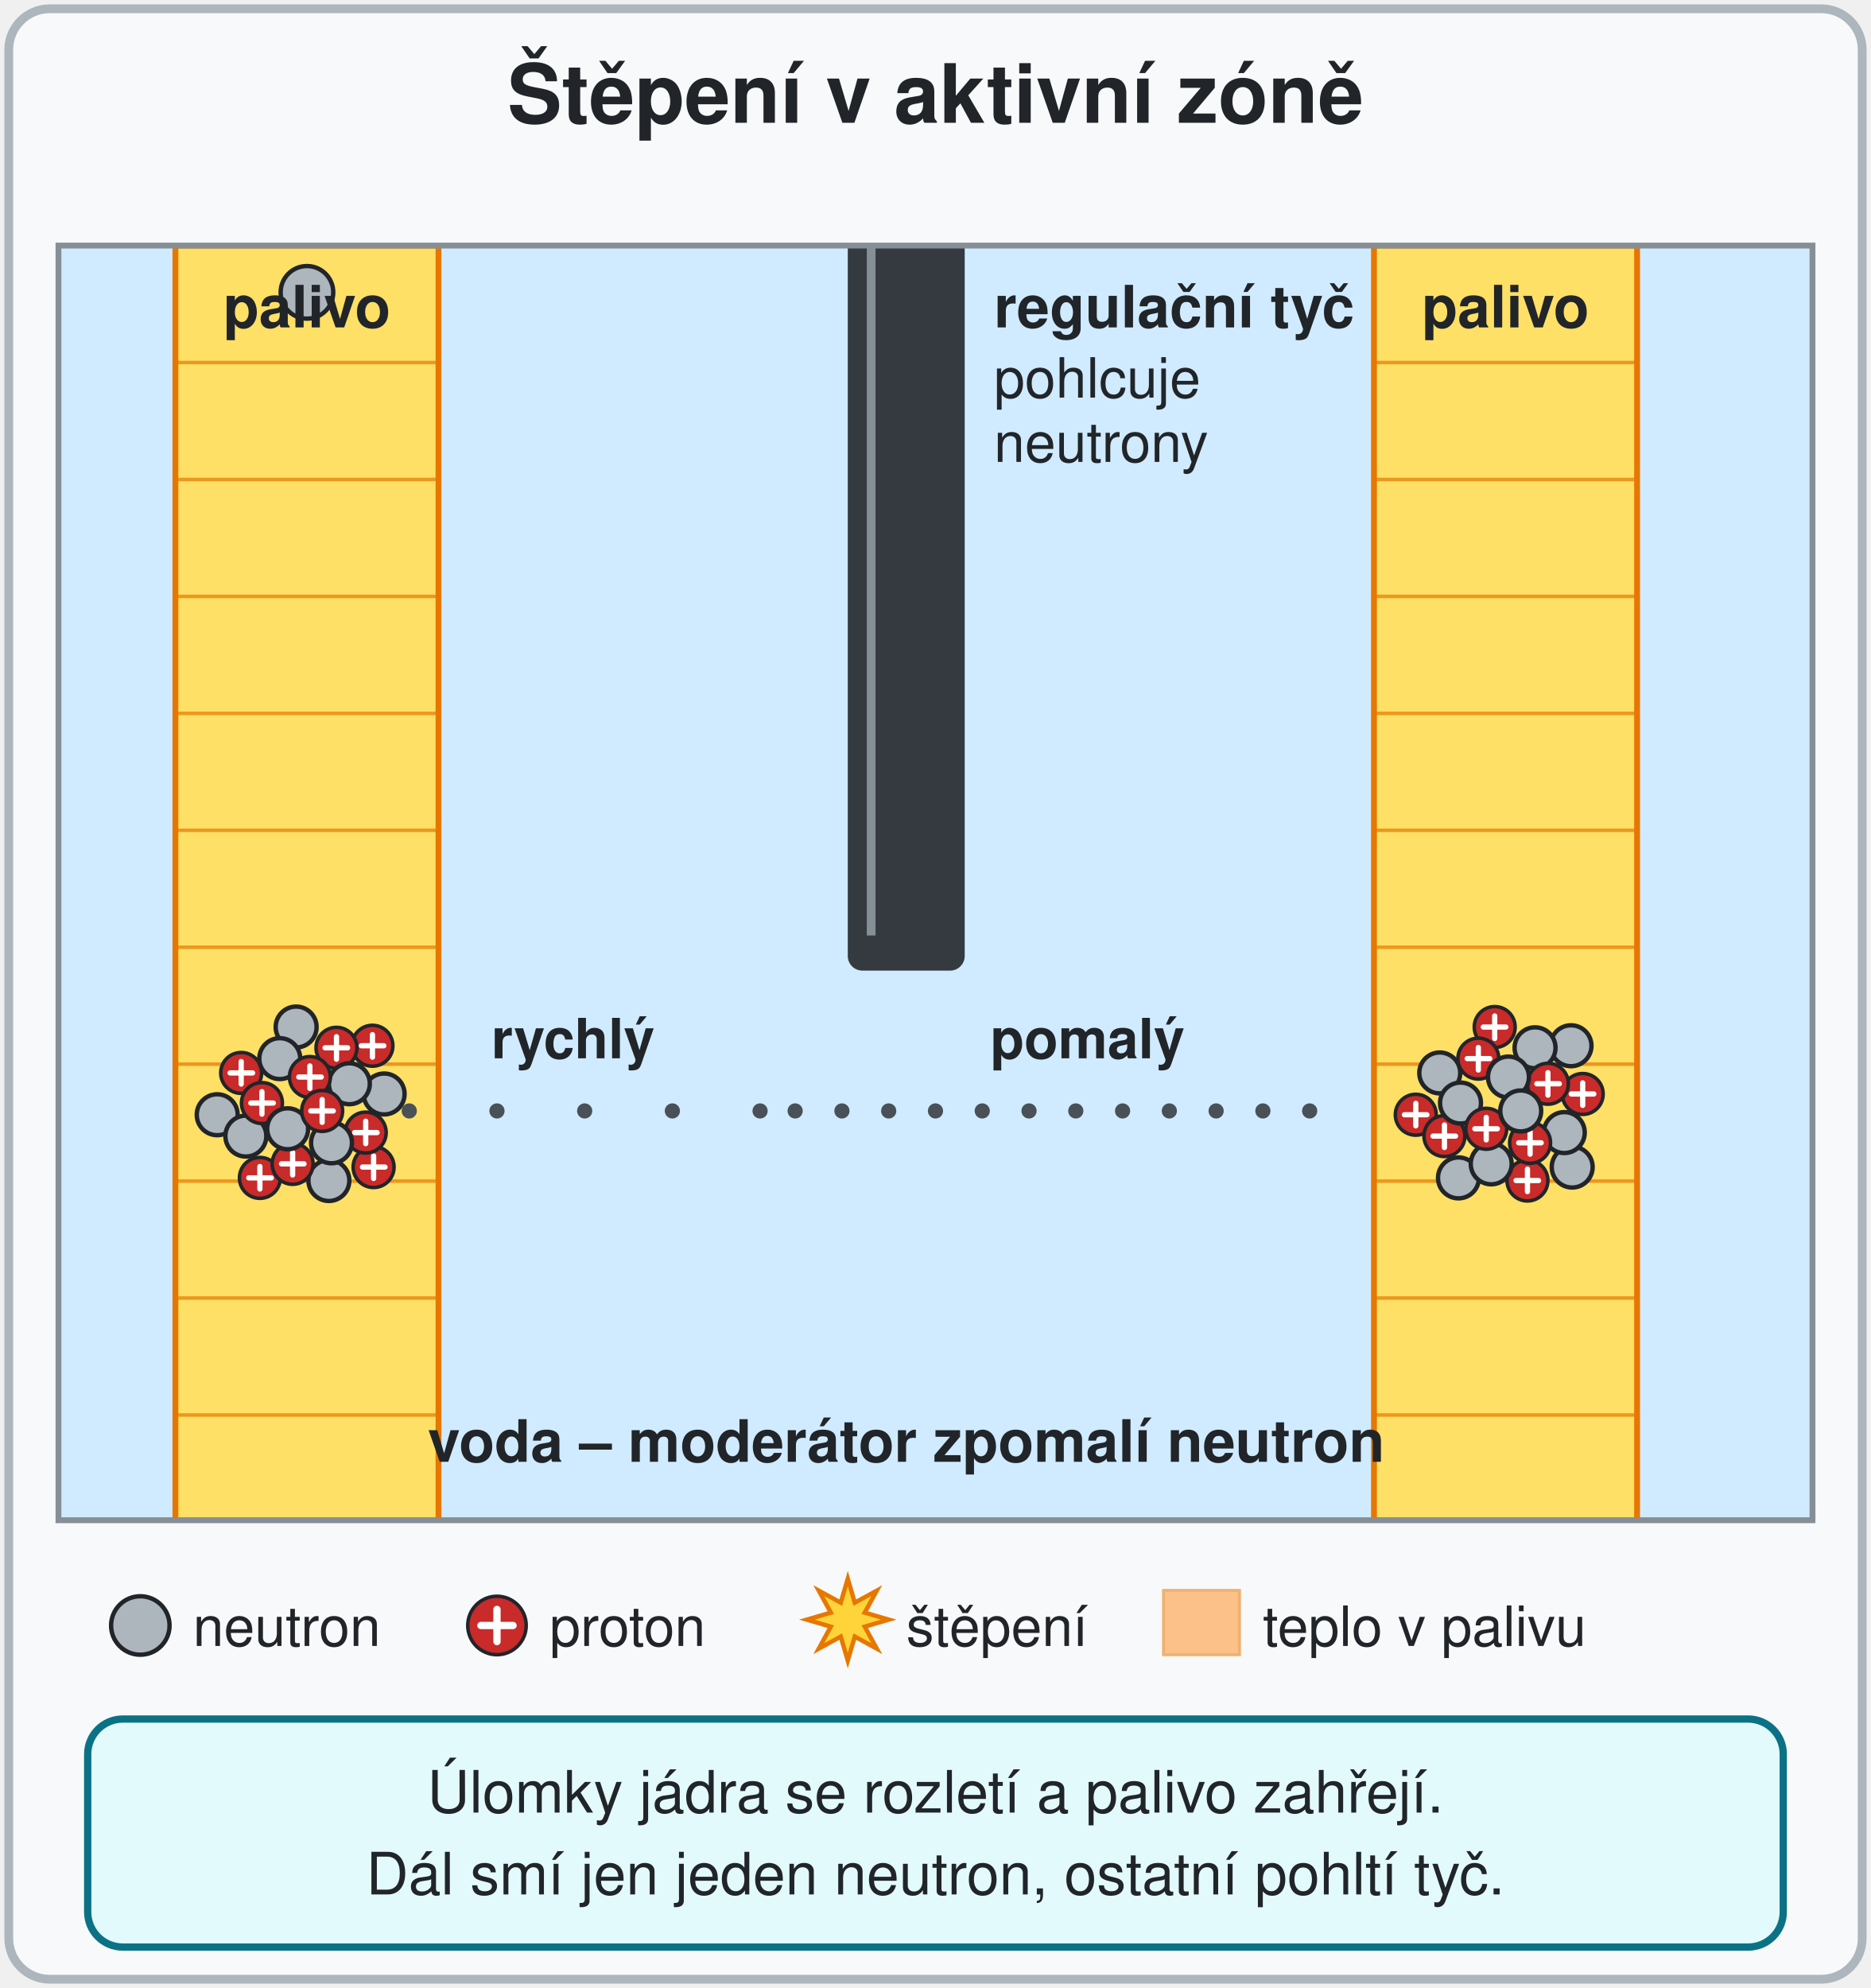
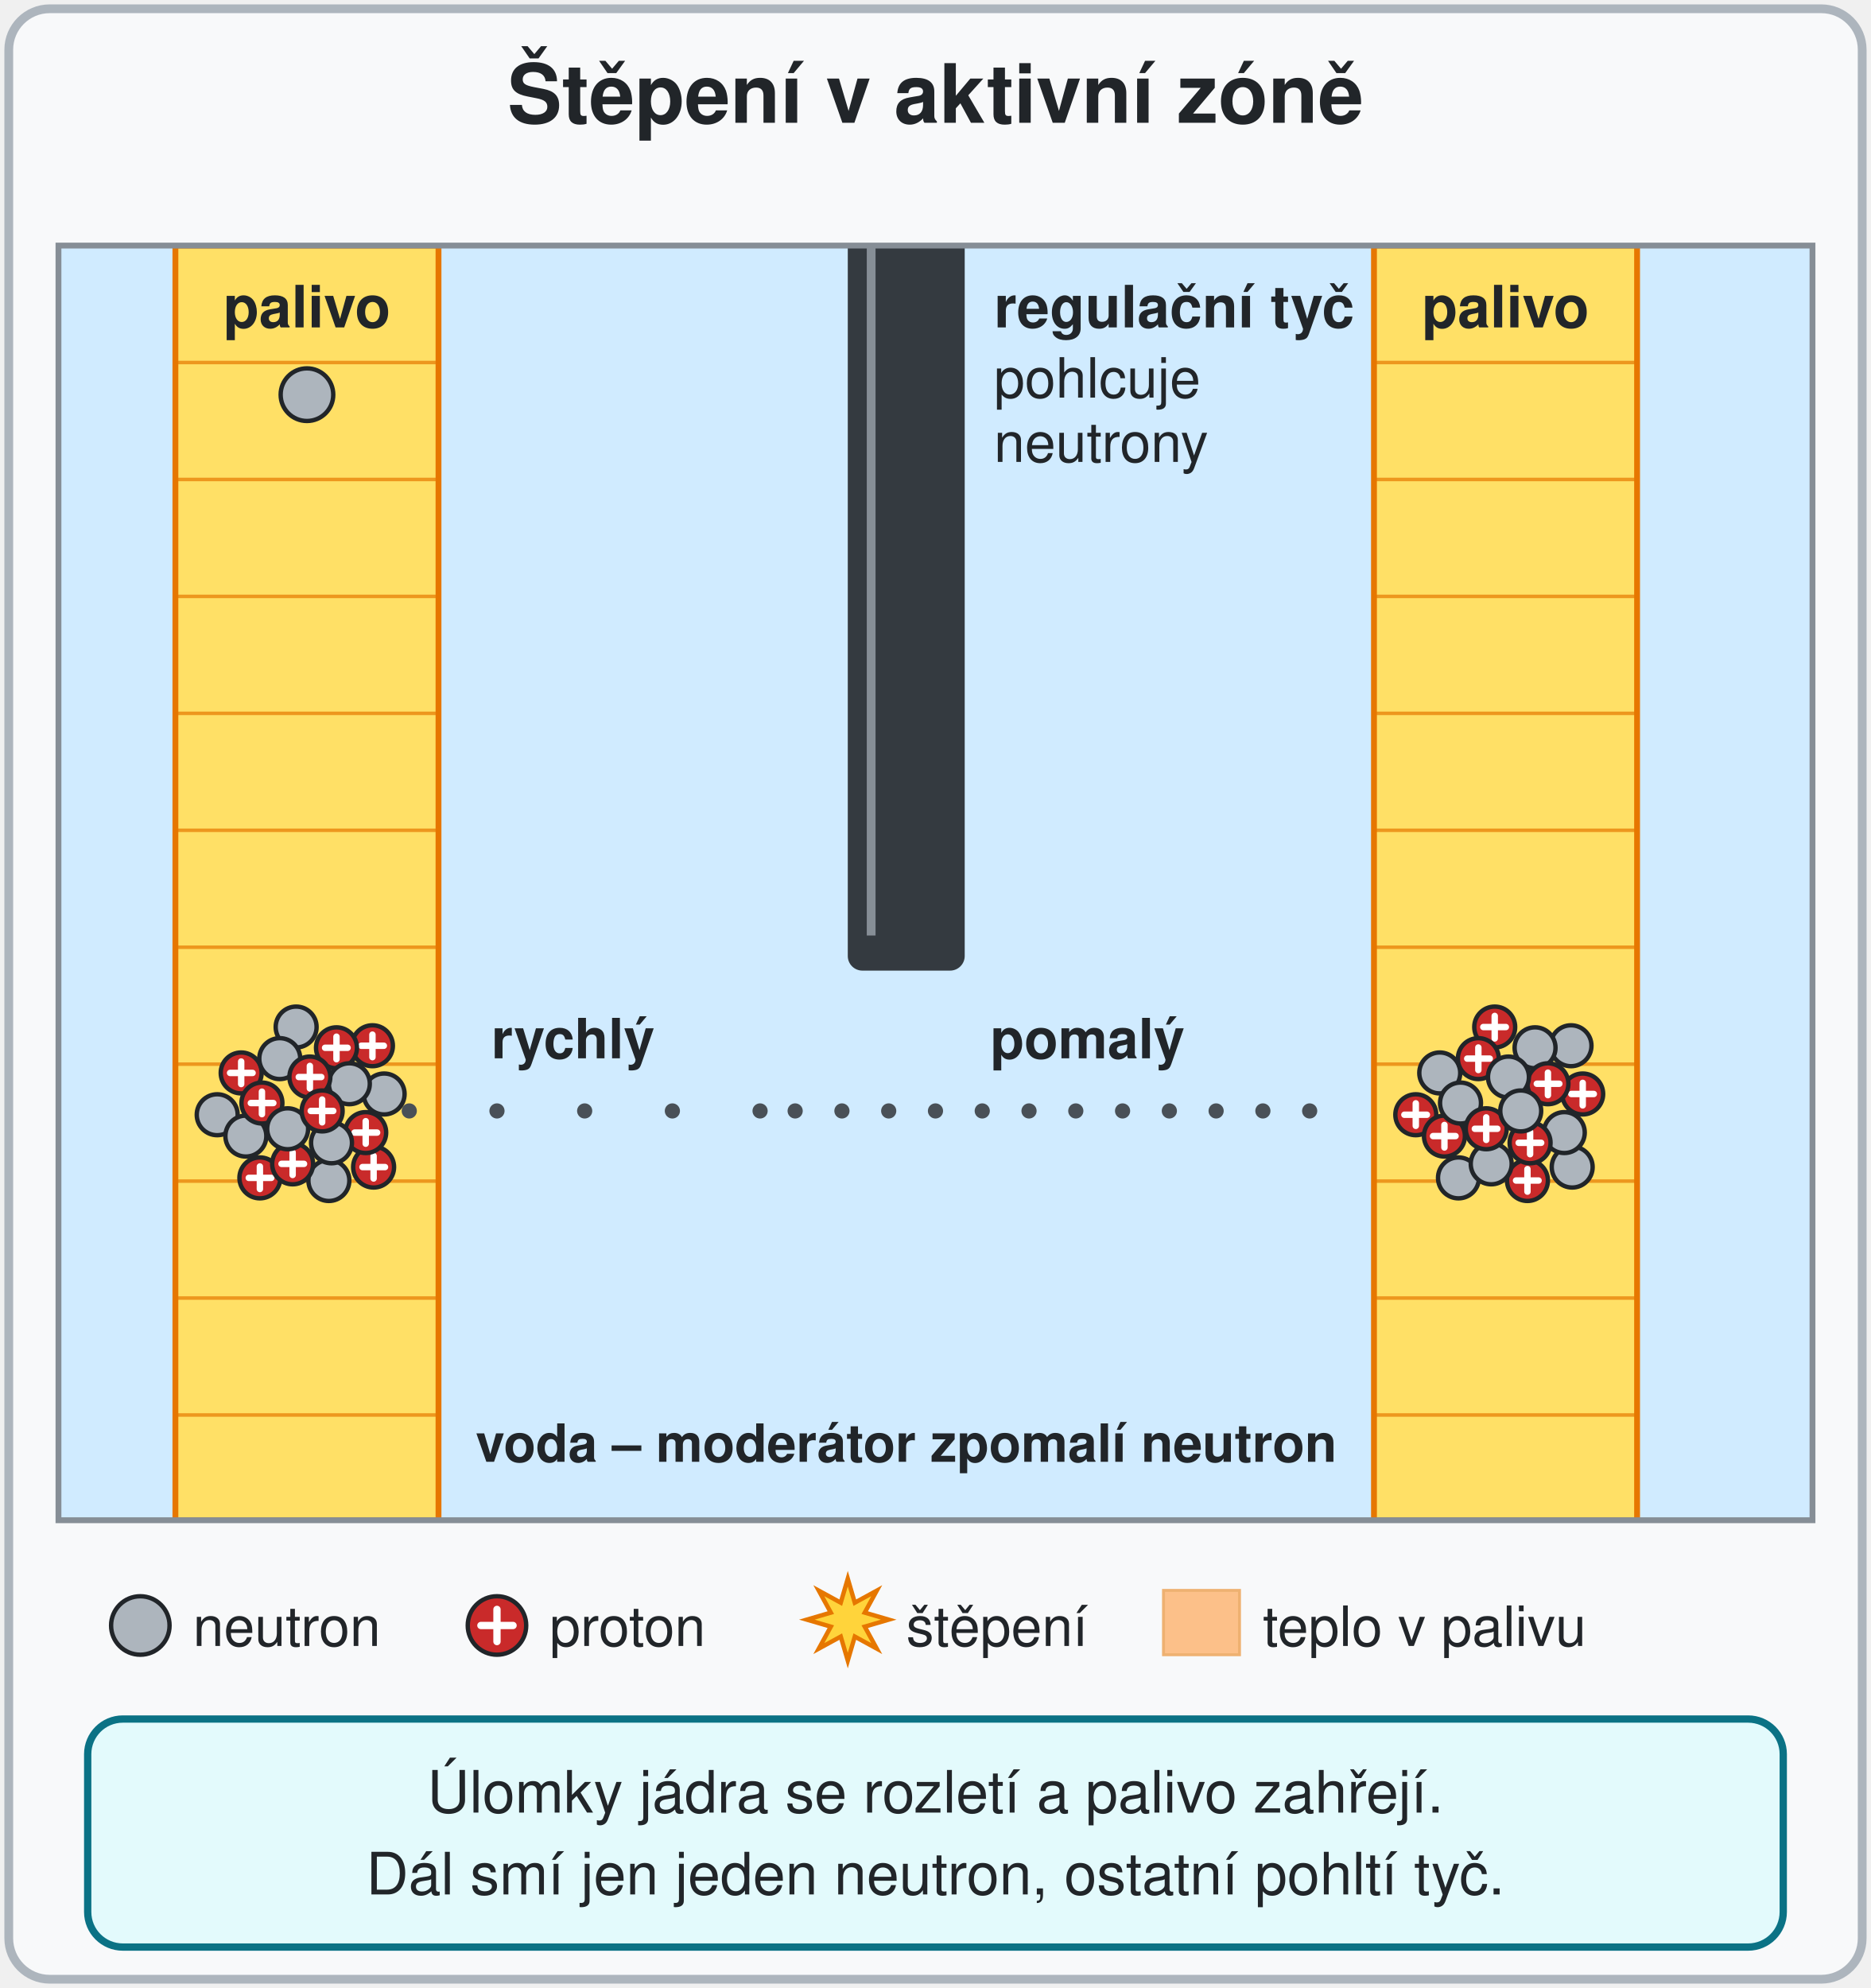
<svg xmlns="http://www.w3.org/2000/svg" viewBox="0 0 640 680" font-family="'Segoe UI', Helvetica, Arial, sans-serif" role="img" aria-label="Štěpení v aktivní zóně reaktoru. Vlevo a vpravo jsou palivové tyče s jádry uranu, mezi nimi voda a shora zasunutá regulační tyč. Neutron rozštěpí jádro v levé tyči, úlomky se rozletí a palivo se zahřeje. Ze tří uvolněných neutronů letí jeden rychle do vody, voda jako moderátor ho zpomalí a pomalý neutron rozštěpí jádro v pravé tyči. Zbylé dva neutrony pohltí regulační tyč. Totéž se opakuje, takže výkon zůstává stálý.">
  <style>
.n0 { animation: n0 10s linear infinite; }
- @keyframes n0 { 0% { transform: translate(0, 0); opacity: 1; } 10% { transform: translate(0, 245px); opacity: 1; } 10.5%, 99% { transform: translate(0, 245px); opacity: 0; } 100% { transform: translate(0, 0); opacity: 0; } }
+ @keyframes n0 { 0% { transform: translate(0, 0); opacity: 1; } 10% { transform: translate(0, 210px); opacity: 1; } 10.5%, 99% { transform: translate(0, 210px); opacity: 0; } 100% { transform: translate(0, 0); opacity: 0; } }
.u1 { animation: u1 10s linear infinite; }
@keyframes u1 { 0%, 10% { opacity: 1; } 11%, 97% { opacity: 0; } 100% { opacity: 1; } }
.u2 { animation: u2 10s linear infinite; }
@keyframes u2 { 0%, 48% { opacity: 1; } 49%, 97% { opacity: 0; } 100% { opacity: 1; } }
.fa1 { animation: fa1 10s linear infinite; }
@keyframes fa1 { 0%, 10% { transform: translate(0, 0); opacity: 0; } 11% { transform: translate(0, 0); opacity: 1; } 28% { transform: translate(0, -95px); opacity: 1; } 94% { transform: translate(0, -95px); opacity: 1; } 97%, 100% { transform: translate(0, -95px); opacity: 0; } }
.fb1 { animation: fb1 10s linear infinite; }
@keyframes fb1 { 0%, 10% { transform: translate(0, 0); opacity: 0; } 11% { transform: translate(0, 0); opacity: 1; } 28% { transform: translate(0, 95px); opacity: 1; } 94% { transform: translate(0, 95px); opacity: 1; } 97%, 100% { transform: translate(0, 95px); opacity: 0; } }
.fa2 { animation: fa2 10s linear infinite; }
@keyframes fa2 { 0%, 48% { transform: translate(0, 0); opacity: 0; } 49% { transform: translate(0, 0); opacity: 1; } 66% { transform: translate(0, -95px); opacity: 1; } 94% { transform: translate(0, -95px); opacity: 1; } 97%, 100% { transform: translate(0, -95px); opacity: 0; } }
.fb2 { animation: fb2 10s linear infinite; }
@keyframes fb2 { 0%, 48% { transform: translate(0, 0); opacity: 0; } 49% { transform: translate(0, 0); opacity: 1; } 66% { transform: translate(0, 95px); opacity: 1; } 94% { transform: translate(0, 95px); opacity: 1; } 97%, 100% { transform: translate(0, 95px); opacity: 0; } }
.z1 { animation: z1 10s linear infinite; }
@keyframes z1 { 0%, 10% { opacity: 0; } 12% { opacity: 1; } 15%, 100% { opacity: 0; } }
.z2 { animation: z2 10s linear infinite; }
@keyframes z2 { 0%, 48% { opacity: 0; } 50% { opacity: 1; } 53%, 100% { opacity: 0; } }
.h1 { animation: h1 10s linear infinite; }
@keyframes h1 { 0%, 10% { opacity: 0; } 20% { opacity: 0.55; } 90% { opacity: 0.35; } 97%, 100% { opacity: 0; } }
.h2 { animation: h2 10s linear infinite; }
@keyframes h2 { 0%, 48% { opacity: 0; } 58% { opacity: 0.55; } 90% { opacity: 0.35; } 97%, 100% { opacity: 0; } }
.n1 { animation: n1 10s linear infinite; }
@keyframes n1 { 0%, 9.5% { transform: translate(0, 0); opacity: 0; } 10% { transform: translate(0, 0); opacity: 1; } 20% { transform: translate(120px, 0px); opacity: 1; } 48% { transform: translate(345px, 0px); opacity: 1; } 48.5%, 100% { transform: translate(345px, 0px); opacity: 0; } }
.n2 { animation: n2 10s linear infinite; }
@keyframes n2 { 0%, 9.5% { transform: translate(0, 0); opacity: 0; } 10% { transform: translate(0, 0); opacity: 1; } 20% { transform: translate(160px, -95px); opacity: 1; } 20.5%, 100% { transform: translate(160px, -95px); opacity: 0; } }
.n3 { animation: n3 10s linear infinite; }
@keyframes n3 { 0%, 9.5% { transform: translate(0, 0); opacity: 0; } 10% { transform: translate(0, 0); opacity: 1; } 22% { transform: translate(168px, -62px); opacity: 1; } 22.5%, 100% { transform: translate(168px, -62px); opacity: 0; } }
.n4 { animation: n4 10s linear infinite; }
- @keyframes n4 { 0%, 49.5% { transform: translate(0, 0); opacity: 0; } 50% { transform: translate(0, 0); opacity: 1; } 56% { transform: translate(60px, 0px); opacity: 1; } 70% { transform: translate(140px, 0px); opacity: 1; } 70.5%, 100% { transform: translate(140px, 0px); opacity: 0; } }
+ @keyframes n4 { 0%, 49.5% { transform: translate(0, 0); opacity: 0; } 50% { transform: translate(0, 0); opacity: 1; } 58% { transform: translate(-120px, 0px); opacity: 1; } 85% { transform: translate(-385px, 0px); opacity: 1; } 85.5%, 100% { transform: translate(-385px, 0px); opacity: 0; } }
.n5 { animation: n5 10s linear infinite; }
@keyframes n5 { 0%, 49.5% { transform: translate(0, 0); opacity: 0; } 50% { transform: translate(0, 0); opacity: 1; } 60% { transform: translate(-160px, -95px); opacity: 1; } 60.5%, 100% { transform: translate(-160px, -95px); opacity: 0; } }
.n6 { animation: n6 10s linear infinite; }
@keyframes n6 { 0%, 49.5% { transform: translate(0, 0); opacity: 0; } 50% { transform: translate(0, 0); opacity: 1; } 62% { transform: translate(-168px, -62px); opacity: 1; } 62.5%, 100% { transform: translate(-168px, -62px); opacity: 0; } }
@media (prefers-reduced-motion: reduce) { .n0, .n1, .n2, .n3, .n4, .n5, .n6, .u1, .u2, .fa1, .fb1, .fa2, .fb2, .z1, .z2, .h1, .h2 { animation: none; } .n0, .n1, .n2, .n3, .n4, .n5, .n6, .z1, .z2 { opacity: 0; } .fa1, .fb1, .fa2, .fb2, .h1, .h2 { opacity: 0; } }
/* Předloha: PDF 20 Jaderný reaktor – text s. 2 (moderátor zpomaluje rychlé neutrony), s. 4–5 (regulační tyče pohlcují
   neutrony; po každém štěpení smí do další reakce jen jeden neutron, ostatní se pohltí), s. 7 (nová jádra se rozlétají,
   srážkami se materiál zahřívá). Obrázek k tomuto ději PDF nemá – vlastní obrázek navíc.
   Smyčka 10 s: neutron rozštěpí jádro v palivu → úlomky se rozletí (teplo) → 1 neutron zpomalí voda a rozštěpí další jádro,
   2 pohltí regulační tyč; totéž znovu. Bez animace = výchozí stav (dvě celá jádra) se stopou pohybu. */
</style>
  <rect x="3" y="3" width="634" height="674" rx="14" fill="#f8f9fa" stroke="#adb5bd" stroke-width="3" />
  <text x="320" y="42" font-size="28" font-weight="bold" fill="#212529" text-anchor="middle">Štěpení v aktivní zóně</text>
  <defs>
    <clipPath id="zona">
      <rect x="20" y="84" width="600" height="436" />
    </clipPath>
  </defs>
  <g clip-path="url(#zona)">
    <rect x="20" y="84" width="600" height="436" fill="#d0ebff" />
    <rect x="60" y="84" width="90" height="436" fill="#ffe066" stroke="#e67700" stroke-width="2" />
    <path d="M60 124h90" stroke="#e67700" stroke-width="1.2" opacity="0.7" />
    <path d="M60 164h90" stroke="#e67700" stroke-width="1.2" opacity="0.7" />
    <path d="M60 204h90" stroke="#e67700" stroke-width="1.2" opacity="0.7" />
    <path d="M60 244h90" stroke="#e67700" stroke-width="1.2" opacity="0.7" />
    <path d="M60 284h90" stroke="#e67700" stroke-width="1.2" opacity="0.7" />
    <path d="M60 324h90" stroke="#e67700" stroke-width="1.2" opacity="0.7" />
    <path d="M60 364h90" stroke="#e67700" stroke-width="1.2" opacity="0.7" />
    <path d="M60 404h90" stroke="#e67700" stroke-width="1.2" opacity="0.7" />
    <path d="M60 444h90" stroke="#e67700" stroke-width="1.2" opacity="0.7" />
    <path d="M60 484h90" stroke="#e67700" stroke-width="1.2" opacity="0.7" />
    <rect x="470" y="84" width="90" height="436" fill="#ffe066" stroke="#e67700" stroke-width="2" />
    <path d="M470 124h90" stroke="#e67700" stroke-width="1.2" opacity="0.7" />
    <path d="M470 164h90" stroke="#e67700" stroke-width="1.2" opacity="0.7" />
    <path d="M470 204h90" stroke="#e67700" stroke-width="1.2" opacity="0.7" />
    <path d="M470 244h90" stroke="#e67700" stroke-width="1.2" opacity="0.7" />
    <path d="M470 284h90" stroke="#e67700" stroke-width="1.2" opacity="0.7" />
    <path d="M470 324h90" stroke="#e67700" stroke-width="1.2" opacity="0.7" />
    <path d="M470 364h90" stroke="#e67700" stroke-width="1.2" opacity="0.7" />
    <path d="M470 404h90" stroke="#e67700" stroke-width="1.2" opacity="0.7" />
    <path d="M470 444h90" stroke="#e67700" stroke-width="1.2" opacity="0.7" />
    <path d="M470 484h90" stroke="#e67700" stroke-width="1.2" opacity="0.7" />
    <rect class="h1" x="60" y="84" width="90" height="436" fill="#ff922b" opacity="0" />
    <rect class="h2" x="470" y="84" width="90" height="436" fill="#ff922b" opacity="0" />
    <rect x="290" y="70" width="40" height="262" rx="5" fill="#343a40" />
    <path d="M298 80V320" stroke="#868e96" stroke-width="3" />
    <circle cx="140" cy="380" r="2.6" fill="#495057" />
    <circle cx="170" cy="380" r="2.6" fill="#495057" />
    <circle cx="200" cy="380" r="2.6" fill="#495057" />
    <circle cx="230" cy="380" r="2.6" fill="#495057" />
    <circle cx="260" cy="380" r="2.6" fill="#495057" />
    <circle cx="272" cy="380" r="2.6" fill="#495057" />
    <circle cx="288" cy="380" r="2.6" fill="#495057" />
    <circle cx="304" cy="380" r="2.6" fill="#495057" />
    <circle cx="320" cy="380" r="2.6" fill="#495057" />
    <circle cx="336" cy="380" r="2.6" fill="#495057" />
    <circle cx="352" cy="380" r="2.6" fill="#495057" />
    <circle cx="368" cy="380" r="2.6" fill="#495057" />
    <circle cx="384" cy="380" r="2.6" fill="#495057" />
    <circle cx="400" cy="380" r="2.6" fill="#495057" />
    <circle cx="416" cy="380" r="2.6" fill="#495057" />
    <circle cx="432" cy="380" r="2.6" fill="#495057" />
    <circle cx="448" cy="380" r="2.6" fill="#495057" />
    <g class="u1">
      <g>
-         <circle cx="127.4" cy="357.7" r="7" fill="#c92a2a" stroke="#212529" stroke-width="1.2" />
-         <path d="M123.6 357.7H131.3M127.4 353.9V361.6" stroke="#fff" stroke-width="1.8" stroke-linecap="round" />
+         <circle cx="127.4" cy="357.7" r="7" fill="#c92a2a" stroke="#212529" stroke-width="1.5" />
+         <path d="M123.6 357.7H131.3M127.4 353.9V361.6" stroke="#fff" stroke-width="2.2" stroke-linecap="round" />
      </g>
      <circle cx="74.3" cy="381.3" r="7" fill="#adb5bd" stroke="#212529" stroke-width="1.5" />
      <g>
-         <circle cx="127.8" cy="399.2" r="7" fill="#c92a2a" stroke="#212529" stroke-width="1.2" />
-         <path d="M124 399.2H131.7M127.8 395.4V403.1" stroke="#fff" stroke-width="1.8" stroke-linecap="round" />
+         <circle cx="127.8" cy="399.2" r="7" fill="#c92a2a" stroke="#212529" stroke-width="1.5" />
+         <path d="M124 399.2H131.7M127.8 395.4V403.1" stroke="#fff" stroke-width="2.2" stroke-linecap="round" />
      </g>
      <circle cx="101.3" cy="351.3" r="7" fill="#adb5bd" stroke="#212529" stroke-width="1.5" />
      <g>
-         <circle cx="88.9" cy="402.9" r="7" fill="#c92a2a" stroke="#212529" stroke-width="1.2" />
-         <path d="M85.1 402.9H92.8M88.9 399V406.7" stroke="#fff" stroke-width="1.8" stroke-linecap="round" />
+         <circle cx="88.9" cy="402.9" r="7" fill="#c92a2a" stroke="#212529" stroke-width="1.5" />
+         <path d="M85.1 402.9H92.8M88.9 399V406.7" stroke="#fff" stroke-width="2.2" stroke-linecap="round" />
      </g>
      <circle cx="131.4" cy="374.2" r="7" fill="#adb5bd" stroke="#212529" stroke-width="1.5" />
      <g>
-         <circle cx="82.5" cy="367" r="7" fill="#c92a2a" stroke="#212529" stroke-width="1.2" />
-         <path d="M78.7 367H86.4M82.5 363.1V370.8" stroke="#fff" stroke-width="1.8" stroke-linecap="round" />
+         <circle cx="82.5" cy="367" r="7" fill="#c92a2a" stroke="#212529" stroke-width="1.5" />
+         <path d="M78.7 367H86.4M82.5 363.1V370.8" stroke="#fff" stroke-width="2.2" stroke-linecap="round" />
      </g>
      <circle cx="112.5" cy="403.8" r="7" fill="#adb5bd" stroke="#212529" stroke-width="1.5" />
      <g>
-         <circle cx="115.1" cy="358.4" r="7" fill="#c92a2a" stroke="#212529" stroke-width="1.2" />
-         <path d="M111.2 358.4H118.9M115.1 354.6V362.3" stroke="#fff" stroke-width="1.8" stroke-linecap="round" />
+         <circle cx="115.1" cy="358.4" r="7" fill="#c92a2a" stroke="#212529" stroke-width="1.5" />
+         <path d="M111.2 358.4H118.9M115.1 354.6V362.3" stroke="#fff" stroke-width="2.2" stroke-linecap="round" />
      </g>
      <circle cx="84.1" cy="388.6" r="7" fill="#adb5bd" stroke="#212529" stroke-width="1.5" />
      <g>
-         <circle cx="125.1" cy="387.4" r="7" fill="#c92a2a" stroke="#212529" stroke-width="1.2" />
-         <path d="M121.3 387.4H129M125.1 383.5V391.2" stroke="#fff" stroke-width="1.8" stroke-linecap="round" />
+         <circle cx="125.1" cy="387.4" r="7" fill="#c92a2a" stroke="#212529" stroke-width="1.5" />
+         <path d="M121.3 387.4H129M125.1 383.5V391.2" stroke="#fff" stroke-width="2.2" stroke-linecap="round" />
      </g>
      <circle cx="95.7" cy="362.1" r="7" fill="#adb5bd" stroke="#212529" stroke-width="1.5" />
      <g>
-         <circle cx="100.1" cy="398.1" r="7" fill="#c92a2a" stroke="#212529" stroke-width="1.2" />
-         <path d="M96.3 398.1H104M100.1 394.2V401.9" stroke="#fff" stroke-width="1.8" stroke-linecap="round" />
+         <circle cx="100.1" cy="398.1" r="7" fill="#c92a2a" stroke="#212529" stroke-width="1.5" />
+         <path d="M96.3 398.1H104M100.1 394.2V401.9" stroke="#fff" stroke-width="2.2" stroke-linecap="round" />
      </g>
      <circle cx="119.5" cy="370.7" r="7" fill="#adb5bd" stroke="#212529" stroke-width="1.5" />
      <g>
-         <circle cx="89.6" cy="377.3" r="7" fill="#c92a2a" stroke="#212529" stroke-width="1.2" />
-         <path d="M85.8 377.3H93.5M89.6 373.4V381.1" stroke="#fff" stroke-width="1.8" stroke-linecap="round" />
+         <circle cx="89.6" cy="377.3" r="7" fill="#c92a2a" stroke="#212529" stroke-width="1.5" />
+         <path d="M85.8 377.3H93.5M89.6 373.4V381.1" stroke="#fff" stroke-width="2.2" stroke-linecap="round" />
      </g>
      <circle cx="113.4" cy="390.9" r="7" fill="#adb5bd" stroke="#212529" stroke-width="1.5" />
      <g>
-         <circle cx="106" cy="368.4" r="7" fill="#c92a2a" stroke="#212529" stroke-width="1.2" />
-         <path d="M102.2 368.4H109.9M106 364.6V372.3" stroke="#fff" stroke-width="1.8" stroke-linecap="round" />
+         <circle cx="106" cy="368.4" r="7" fill="#c92a2a" stroke="#212529" stroke-width="1.5" />
+         <path d="M102.2 368.4H109.9M106 364.6V372.3" stroke="#fff" stroke-width="2.2" stroke-linecap="round" />
      </g>
      <circle cx="98.4" cy="386.1" r="7" fill="#adb5bd" stroke="#212529" stroke-width="1.5" />
      <g>
-         <circle cx="110.2" cy="380" r="7" fill="#c92a2a" stroke="#212529" stroke-width="1.2" />
-         <path d="M106.3 380H114M110.2 376.1V383.9" stroke="#fff" stroke-width="1.8" stroke-linecap="round" />
+         <circle cx="110.2" cy="380" r="7" fill="#c92a2a" stroke="#212529" stroke-width="1.5" />
+         <path d="M106.3 380H114M110.2 376.1V383.9" stroke="#fff" stroke-width="2.2" stroke-linecap="round" />
      </g>
    </g>
    <g class="u2">
      <circle cx="537.4" cy="357.7" r="7" fill="#adb5bd" stroke="#212529" stroke-width="1.5" />
      <g>
-         <circle cx="484.3" cy="381.3" r="7" fill="#c92a2a" stroke="#212529" stroke-width="1.2" />
-         <path d="M480.4 381.3H488.1M484.3 377.4V385.1" stroke="#fff" stroke-width="1.8" stroke-linecap="round" />
+         <circle cx="484.3" cy="381.3" r="7" fill="#c92a2a" stroke="#212529" stroke-width="1.5" />
+         <path d="M480.4 381.3H488.1M484.3 377.4V385.1" stroke="#fff" stroke-width="2.2" stroke-linecap="round" />
      </g>
      <circle cx="537.8" cy="399.2" r="7" fill="#adb5bd" stroke="#212529" stroke-width="1.5" />
      <g>
-         <circle cx="511.3" cy="351.3" r="7" fill="#c92a2a" stroke="#212529" stroke-width="1.2" />
-         <path d="M507.4 351.3H515.1M511.3 347.5V355.2" stroke="#fff" stroke-width="1.8" stroke-linecap="round" />
+         <circle cx="511.3" cy="351.3" r="7" fill="#c92a2a" stroke="#212529" stroke-width="1.5" />
+         <path d="M507.4 351.3H515.1M511.3 347.5V355.2" stroke="#fff" stroke-width="2.2" stroke-linecap="round" />
      </g>
      <circle cx="498.9" cy="402.9" r="7" fill="#adb5bd" stroke="#212529" stroke-width="1.5" />
      <g>
-         <circle cx="541.4" cy="374.2" r="7" fill="#c92a2a" stroke="#212529" stroke-width="1.2" />
-         <path d="M537.5 374.2H545.2M541.4 370.4V378.1" stroke="#fff" stroke-width="1.8" stroke-linecap="round" />
+         <circle cx="541.4" cy="374.2" r="7" fill="#c92a2a" stroke="#212529" stroke-width="1.5" />
+         <path d="M537.5 374.2H545.2M541.4 370.4V378.1" stroke="#fff" stroke-width="2.2" stroke-linecap="round" />
      </g>
      <circle cx="492.5" cy="367" r="7" fill="#adb5bd" stroke="#212529" stroke-width="1.5" />
      <g>
-         <circle cx="522.5" cy="403.8" r="7" fill="#c92a2a" stroke="#212529" stroke-width="1.2" />
-         <path d="M518.6 403.8H526.3M522.5 399.9V407.6" stroke="#fff" stroke-width="1.8" stroke-linecap="round" />
+         <circle cx="522.5" cy="403.8" r="7" fill="#c92a2a" stroke="#212529" stroke-width="1.5" />
+         <path d="M518.6 403.8H526.3M522.5 399.9V407.6" stroke="#fff" stroke-width="2.2" stroke-linecap="round" />
      </g>
      <circle cx="525.1" cy="358.4" r="7" fill="#adb5bd" stroke="#212529" stroke-width="1.5" />
      <g>
-         <circle cx="494.1" cy="388.6" r="7" fill="#c92a2a" stroke="#212529" stroke-width="1.2" />
-         <path d="M490.2 388.6H497.9M494.1 384.8V392.5" stroke="#fff" stroke-width="1.8" stroke-linecap="round" />
+         <circle cx="494.1" cy="388.6" r="7" fill="#c92a2a" stroke="#212529" stroke-width="1.5" />
+         <path d="M490.2 388.6H497.9M494.1 384.8V392.5" stroke="#fff" stroke-width="2.2" stroke-linecap="round" />
      </g>
      <circle cx="535.1" cy="387.4" r="7" fill="#adb5bd" stroke="#212529" stroke-width="1.5" />
      <g>
-         <circle cx="505.7" cy="362.1" r="7" fill="#c92a2a" stroke="#212529" stroke-width="1.2" />
-         <path d="M501.9 362.1H509.6M505.7 358.3V366" stroke="#fff" stroke-width="1.8" stroke-linecap="round" />
+         <circle cx="505.7" cy="362.1" r="7" fill="#c92a2a" stroke="#212529" stroke-width="1.5" />
+         <path d="M501.9 362.1H509.6M505.7 358.3V366" stroke="#fff" stroke-width="2.2" stroke-linecap="round" />
      </g>
      <circle cx="510.1" cy="398.1" r="7" fill="#adb5bd" stroke="#212529" stroke-width="1.5" />
      <g>
-         <circle cx="529.5" cy="370.7" r="7" fill="#c92a2a" stroke="#212529" stroke-width="1.2" />
-         <path d="M525.7 370.7H533.4M529.5 366.9V374.6" stroke="#fff" stroke-width="1.8" stroke-linecap="round" />
+         <circle cx="529.5" cy="370.7" r="7" fill="#c92a2a" stroke="#212529" stroke-width="1.5" />
+         <path d="M525.7 370.7H533.4M529.5 366.9V374.6" stroke="#fff" stroke-width="2.2" stroke-linecap="round" />
      </g>
      <circle cx="499.6" cy="377.3" r="7" fill="#adb5bd" stroke="#212529" stroke-width="1.5" />
      <g>
-         <circle cx="523.4" cy="390.9" r="7" fill="#c92a2a" stroke="#212529" stroke-width="1.2" />
-         <path d="M519.5 390.9H527.2M523.4 387.1V394.8" stroke="#fff" stroke-width="1.8" stroke-linecap="round" />
+         <circle cx="523.4" cy="390.9" r="7" fill="#c92a2a" stroke="#212529" stroke-width="1.5" />
+         <path d="M519.5 390.9H527.2M523.4 387.1V394.8" stroke="#fff" stroke-width="2.2" stroke-linecap="round" />
      </g>
      <circle cx="516" cy="368.4" r="7" fill="#adb5bd" stroke="#212529" stroke-width="1.5" />
      <g>
-         <circle cx="508.4" cy="386.1" r="7" fill="#c92a2a" stroke="#212529" stroke-width="1.2" />
-         <path d="M504.5 386.1H512.2M508.4 382.2V389.9" stroke="#fff" stroke-width="1.8" stroke-linecap="round" />
+         <circle cx="508.4" cy="386.1" r="7" fill="#c92a2a" stroke="#212529" stroke-width="1.5" />
+         <path d="M504.5 386.1H512.2M508.4 382.2V389.9" stroke="#fff" stroke-width="2.2" stroke-linecap="round" />
      </g>
      <circle cx="520.2" cy="380" r="7" fill="#adb5bd" stroke="#212529" stroke-width="1.5" />
    </g>
    <g class="fa1" opacity="0">
      <circle cx="125.1" cy="387.4" r="7" fill="#adb5bd" stroke="#212529" stroke-width="1.5" />
      <g>
-         <circle cx="95.7" cy="362.1" r="7" fill="#c92a2a" stroke="#212529" stroke-width="1.2" />
-         <path d="M91.9 362.1H99.6M95.7 358.3V366" stroke="#fff" stroke-width="1.8" stroke-linecap="round" />
+         <circle cx="95.7" cy="362.1" r="7" fill="#c92a2a" stroke="#212529" stroke-width="1.5" />
+         <path d="M91.9 362.1H99.6M95.7 358.3V366" stroke="#fff" stroke-width="2.2" stroke-linecap="round" />
      </g>
      <circle cx="100.1" cy="398.1" r="7" fill="#adb5bd" stroke="#212529" stroke-width="1.5" />
      <g>
-         <circle cx="119.5" cy="370.7" r="7" fill="#c92a2a" stroke="#212529" stroke-width="1.2" />
-         <path d="M115.7 370.7H123.4M119.5 366.9V374.6" stroke="#fff" stroke-width="1.8" stroke-linecap="round" />
+         <circle cx="119.5" cy="370.7" r="7" fill="#c92a2a" stroke="#212529" stroke-width="1.5" />
+         <path d="M115.7 370.7H123.4M119.5 366.9V374.6" stroke="#fff" stroke-width="2.2" stroke-linecap="round" />
      </g>
      <circle cx="89.6" cy="377.3" r="7" fill="#adb5bd" stroke="#212529" stroke-width="1.5" />
      <g>
-         <circle cx="113.4" cy="390.9" r="7" fill="#c92a2a" stroke="#212529" stroke-width="1.2" />
-         <path d="M109.5 390.9H117.2M113.4 387.1V394.8" stroke="#fff" stroke-width="1.8" stroke-linecap="round" />
+         <circle cx="113.4" cy="390.9" r="7" fill="#c92a2a" stroke="#212529" stroke-width="1.5" />
+         <path d="M109.5 390.9H117.2M113.4 387.1V394.8" stroke="#fff" stroke-width="2.2" stroke-linecap="round" />
      </g>
      <circle cx="106" cy="368.4" r="7" fill="#adb5bd" stroke="#212529" stroke-width="1.5" />
      <g>
-         <circle cx="98.4" cy="386.1" r="7" fill="#c92a2a" stroke="#212529" stroke-width="1.2" />
-         <path d="M94.5 386.1H102.2M98.4 382.2V389.9" stroke="#fff" stroke-width="1.8" stroke-linecap="round" />
+         <circle cx="98.4" cy="386.1" r="7" fill="#c92a2a" stroke="#212529" stroke-width="1.5" />
+         <path d="M94.5 386.1H102.2M98.4 382.2V389.9" stroke="#fff" stroke-width="2.2" stroke-linecap="round" />
      </g>
      <circle cx="110.2" cy="380" r="7" fill="#adb5bd" stroke="#212529" stroke-width="1.5" />
    </g>
    <g class="fb1" opacity="0">
      <g>
-         <circle cx="125.1" cy="387.4" r="7" fill="#c92a2a" stroke="#212529" stroke-width="1.2" />
-         <path d="M121.3 387.4H129M125.1 383.5V391.2" stroke="#fff" stroke-width="1.8" stroke-linecap="round" />
+         <circle cx="125.1" cy="387.4" r="7" fill="#c92a2a" stroke="#212529" stroke-width="1.5" />
+         <path d="M121.3 387.4H129M125.1 383.5V391.2" stroke="#fff" stroke-width="2.2" stroke-linecap="round" />
      </g>
      <circle cx="95.7" cy="362.1" r="7" fill="#adb5bd" stroke="#212529" stroke-width="1.5" />
      <g>
-         <circle cx="100.1" cy="398.1" r="7" fill="#c92a2a" stroke="#212529" stroke-width="1.2" />
-         <path d="M96.3 398.1H104M100.1 394.2V401.9" stroke="#fff" stroke-width="1.8" stroke-linecap="round" />
+         <circle cx="100.1" cy="398.1" r="7" fill="#c92a2a" stroke="#212529" stroke-width="1.5" />
+         <path d="M96.3 398.1H104M100.1 394.2V401.9" stroke="#fff" stroke-width="2.2" stroke-linecap="round" />
      </g>
      <circle cx="119.5" cy="370.7" r="7" fill="#adb5bd" stroke="#212529" stroke-width="1.5" />
      <g>
-         <circle cx="89.6" cy="377.3" r="7" fill="#c92a2a" stroke="#212529" stroke-width="1.2" />
-         <path d="M85.8 377.3H93.5M89.6 373.4V381.1" stroke="#fff" stroke-width="1.8" stroke-linecap="round" />
+         <circle cx="89.6" cy="377.3" r="7" fill="#c92a2a" stroke="#212529" stroke-width="1.5" />
+         <path d="M85.8 377.3H93.5M89.6 373.4V381.1" stroke="#fff" stroke-width="2.2" stroke-linecap="round" />
      </g>
      <circle cx="113.4" cy="390.9" r="7" fill="#adb5bd" stroke="#212529" stroke-width="1.5" />
      <g>
-         <circle cx="106" cy="368.4" r="7" fill="#c92a2a" stroke="#212529" stroke-width="1.2" />
-         <path d="M102.2 368.4H109.9M106 364.6V372.3" stroke="#fff" stroke-width="1.8" stroke-linecap="round" />
+         <circle cx="106" cy="368.4" r="7" fill="#c92a2a" stroke="#212529" stroke-width="1.5" />
+         <path d="M102.2 368.4H109.9M106 364.6V372.3" stroke="#fff" stroke-width="2.2" stroke-linecap="round" />
      </g>
      <circle cx="98.4" cy="386.1" r="7" fill="#adb5bd" stroke="#212529" stroke-width="1.5" />
      <g>
-         <circle cx="110.2" cy="380" r="7" fill="#c92a2a" stroke="#212529" stroke-width="1.2" />
-         <path d="M106.3 380H114M110.2 376.1V383.9" stroke="#fff" stroke-width="1.8" stroke-linecap="round" />
+         <circle cx="110.2" cy="380" r="7" fill="#c92a2a" stroke="#212529" stroke-width="1.5" />
+         <path d="M106.3 380H114M110.2 376.1V383.9" stroke="#fff" stroke-width="2.2" stroke-linecap="round" />
      </g>
    </g>
    <g class="fa2" opacity="0">
      <circle cx="535.1" cy="387.4" r="7" fill="#adb5bd" stroke="#212529" stroke-width="1.5" />
      <g>
-         <circle cx="505.7" cy="362.1" r="7" fill="#c92a2a" stroke="#212529" stroke-width="1.2" />
-         <path d="M501.9 362.1H509.6M505.7 358.3V366" stroke="#fff" stroke-width="1.8" stroke-linecap="round" />
+         <circle cx="505.7" cy="362.1" r="7" fill="#c92a2a" stroke="#212529" stroke-width="1.5" />
+         <path d="M501.9 362.1H509.6M505.7 358.3V366" stroke="#fff" stroke-width="2.2" stroke-linecap="round" />
      </g>
      <circle cx="510.1" cy="398.1" r="7" fill="#adb5bd" stroke="#212529" stroke-width="1.5" />
      <g>
-         <circle cx="529.5" cy="370.7" r="7" fill="#c92a2a" stroke="#212529" stroke-width="1.2" />
-         <path d="M525.7 370.7H533.4M529.5 366.9V374.6" stroke="#fff" stroke-width="1.8" stroke-linecap="round" />
+         <circle cx="529.5" cy="370.7" r="7" fill="#c92a2a" stroke="#212529" stroke-width="1.5" />
+         <path d="M525.7 370.7H533.4M529.5 366.9V374.6" stroke="#fff" stroke-width="2.2" stroke-linecap="round" />
      </g>
      <circle cx="499.6" cy="377.3" r="7" fill="#adb5bd" stroke="#212529" stroke-width="1.5" />
      <g>
-         <circle cx="523.4" cy="390.9" r="7" fill="#c92a2a" stroke="#212529" stroke-width="1.2" />
-         <path d="M519.5 390.9H527.2M523.4 387.1V394.8" stroke="#fff" stroke-width="1.8" stroke-linecap="round" />
+         <circle cx="523.4" cy="390.9" r="7" fill="#c92a2a" stroke="#212529" stroke-width="1.5" />
+         <path d="M519.5 390.9H527.2M523.4 387.1V394.8" stroke="#fff" stroke-width="2.2" stroke-linecap="round" />
      </g>
      <circle cx="516" cy="368.4" r="7" fill="#adb5bd" stroke="#212529" stroke-width="1.5" />
      <g>
-         <circle cx="508.4" cy="386.1" r="7" fill="#c92a2a" stroke="#212529" stroke-width="1.2" />
-         <path d="M504.5 386.1H512.2M508.4 382.2V389.9" stroke="#fff" stroke-width="1.8" stroke-linecap="round" />
+         <circle cx="508.4" cy="386.1" r="7" fill="#c92a2a" stroke="#212529" stroke-width="1.5" />
+         <path d="M504.5 386.1H512.2M508.4 382.2V389.9" stroke="#fff" stroke-width="2.2" stroke-linecap="round" />
      </g>
      <circle cx="520.2" cy="380" r="7" fill="#adb5bd" stroke="#212529" stroke-width="1.5" />
    </g>
    <g class="fb2" opacity="0">
      <g>
-         <circle cx="535.1" cy="387.4" r="7" fill="#c92a2a" stroke="#212529" stroke-width="1.2" />
-         <path d="M531.3 387.4H539M535.1 383.5V391.2" stroke="#fff" stroke-width="1.8" stroke-linecap="round" />
+         <circle cx="535.1" cy="387.4" r="7" fill="#c92a2a" stroke="#212529" stroke-width="1.5" />
+         <path d="M531.3 387.4H539M535.1 383.5V391.2" stroke="#fff" stroke-width="2.2" stroke-linecap="round" />
      </g>
      <circle cx="505.7" cy="362.1" r="7" fill="#adb5bd" stroke="#212529" stroke-width="1.5" />
      <g>
-         <circle cx="510.1" cy="398.1" r="7" fill="#c92a2a" stroke="#212529" stroke-width="1.2" />
-         <path d="M506.3 398.1H514M510.1 394.2V401.9" stroke="#fff" stroke-width="1.8" stroke-linecap="round" />
+         <circle cx="510.1" cy="398.1" r="7" fill="#c92a2a" stroke="#212529" stroke-width="1.5" />
+         <path d="M506.3 398.1H514M510.1 394.2V401.9" stroke="#fff" stroke-width="2.2" stroke-linecap="round" />
      </g>
      <circle cx="529.5" cy="370.7" r="7" fill="#adb5bd" stroke="#212529" stroke-width="1.5" />
      <g>
-         <circle cx="499.6" cy="377.3" r="7" fill="#c92a2a" stroke="#212529" stroke-width="1.2" />
-         <path d="M495.8 377.3H503.5M499.6 373.4V381.1" stroke="#fff" stroke-width="1.8" stroke-linecap="round" />
+         <circle cx="499.6" cy="377.3" r="7" fill="#c92a2a" stroke="#212529" stroke-width="1.5" />
+         <path d="M495.8 377.3H503.5M499.6 373.4V381.1" stroke="#fff" stroke-width="2.2" stroke-linecap="round" />
      </g>
      <circle cx="523.4" cy="390.9" r="7" fill="#adb5bd" stroke="#212529" stroke-width="1.5" />
      <g>
-         <circle cx="516" cy="368.4" r="7" fill="#c92a2a" stroke="#212529" stroke-width="1.2" />
-         <path d="M512.2 368.4H519.9M516 364.6V372.3" stroke="#fff" stroke-width="1.8" stroke-linecap="round" />
+         <circle cx="516" cy="368.4" r="7" fill="#c92a2a" stroke="#212529" stroke-width="1.5" />
+         <path d="M512.2 368.4H519.9M516 364.6V372.3" stroke="#fff" stroke-width="2.2" stroke-linecap="round" />
      </g>
      <circle cx="508.4" cy="386.1" r="7" fill="#adb5bd" stroke="#212529" stroke-width="1.5" />
      <g>
-         <circle cx="520.2" cy="380" r="7" fill="#c92a2a" stroke="#212529" stroke-width="1.2" />
-         <path d="M516.3 380H524M520.2 376.1V383.9" stroke="#fff" stroke-width="1.8" stroke-linecap="round" />
+         <circle cx="520.2" cy="380" r="7" fill="#c92a2a" stroke="#212529" stroke-width="1.5" />
+         <path d="M516.3 380H524M520.2 376.1V383.9" stroke="#fff" stroke-width="2.2" stroke-linecap="round" />
      </g>
    </g>
    <g class="z1" opacity="0">
      <polygon points="105,346 110.9,365.9 129,356 119.1,374.1 139,380 119.1,385.9 129,404 110.9,394.1 105,414 99.1,394.1 81,404 90.9,385.9 71,380 90.9,374.1 81,356 99.1,365.9" fill="#ffd43b" stroke="#e67700" stroke-width="1.5" />
    </g>
    <g class="z2" opacity="0">
      <polygon points="515,346 520.9,365.9 539,356 529.1,374.1 549,380 529.1,385.9 539,404 520.9,394.1 515,414 509.1,394.1 491,404 500.9,385.9 481,380 500.9,374.1 491,356 509.1,365.9" fill="#ffd43b" stroke="#e67700" stroke-width="1.5" />
    </g>
    <g class="n0">
-       <circle cx="105" cy="100" r="9" fill="#adb5bd" stroke="#212529" stroke-width="1.5" />
+       <circle cx="105" cy="135" r="9" fill="#adb5bd" stroke="#212529" stroke-width="1.5" />
    </g>
    <g class="n1" opacity="0">
      <circle cx="130" cy="380" r="9" fill="#adb5bd" stroke="#212529" stroke-width="1.5" />
    </g>
    <g class="n2" opacity="0">
      <circle cx="130" cy="365" r="9" fill="#adb5bd" stroke="#212529" stroke-width="1.5" />
    </g>
    <g class="n3" opacity="0">
      <circle cx="130" cy="395" r="9" fill="#adb5bd" stroke="#212529" stroke-width="1.5" />
    </g>
    <g class="n4" opacity="0">
      <circle cx="540" cy="380" r="9" fill="#adb5bd" stroke="#212529" stroke-width="1.5" />
    </g>
    <g class="n5" opacity="0">
      <circle cx="490" cy="365" r="9" fill="#adb5bd" stroke="#212529" stroke-width="1.5" />
    </g>
    <g class="n6" opacity="0">
      <circle cx="490" cy="395" r="9" fill="#adb5bd" stroke="#212529" stroke-width="1.5" />
    </g>
  </g>
  <rect x="20" y="84" width="600" height="436" fill="none" stroke="#868e96" stroke-width="2" />
  <text x="105" y="112" font-size="20" font-weight="bold" fill="#212529" text-anchor="middle">palivo</text>
  <text x="515" y="112" font-size="20" font-weight="bold" fill="#212529" text-anchor="middle">palivo</text>
  <text x="340" y="112" font-size="20" font-weight="bold" fill="#212529" text-anchor="start">regulační tyč</text>
  <text x="340" y="136" font-size="19" fill="#212529" text-anchor="start">pohlcuje</text>
  <text x="340" y="158" font-size="19" fill="#212529" text-anchor="start">neutrony</text>
  <text x="196" y="362" font-size="19" font-weight="bold" fill="#212529" text-anchor="middle">rychlý</text>
  <text x="372" y="362" font-size="19" font-weight="bold" fill="#212529" text-anchor="middle">pomalý</text>
-   <text x="310" y="500" font-size="20" font-weight="bold" fill="#212529" text-anchor="middle">voda – moderátor zpomalí neutron</text>
+   <text x="310" y="500" font-size="18" font-weight="bold" fill="#212529" text-anchor="middle">voda – moderátor zpomalí neutron</text>
  <circle cx="48" cy="556" r="10" fill="#adb5bd" stroke="#212529" stroke-width="1.5" />
  <text x="66" y="563" font-size="19" fill="#212529" text-anchor="start">neutron</text>
  <g>
-     <circle cx="170" cy="556" r="10" fill="#c92a2a" stroke="#212529" stroke-width="1.2" />
+     <circle cx="170" cy="556" r="10" fill="#c92a2a" stroke="#212529" stroke-width="1.5" />
    <path d="M164.5 556H175.5M170 550.5V561.5" stroke="#fff" stroke-width="2.5" stroke-linecap="round" />
  </g>
  <text x="188" y="563" font-size="19" fill="#212529" text-anchor="start">proton</text>
  <polygon points="290,540 292.4,548.2 299.9,544.1 295.8,551.6 304,554 295.8,556.4 299.9,563.9 292.4,559.8 290,568 287.6,559.8 280.1,563.9 284.2,556.4 276,554 284.2,551.6 280.1,544.1 287.6,548.2" fill="#ffd43b" stroke="#e67700" stroke-width="1.5" />
  <text x="310" y="563" font-size="19" fill="#212529" text-anchor="start">štěpení</text>
  <rect x="398" y="544" width="26" height="22" fill="#ff922b" opacity="0.55" stroke="#e67700" />
  <text x="432" y="563" font-size="19" fill="#212529" text-anchor="start">teplo v palivu</text>
  <rect x="30" y="588" width="580" height="78" rx="12" fill="#e3fafc" stroke="#0b7285" stroke-width="2.5" />
  <text x="320" y="620" font-size="20" fill="#212529" text-anchor="middle">Úlomky jádra se rozletí a palivo zahřejí.</text>
  <text x="320" y="648" font-size="20" fill="#212529" text-anchor="middle">Dál smí jen jeden neutron, ostatní pohltí tyč.</text>
</svg>
